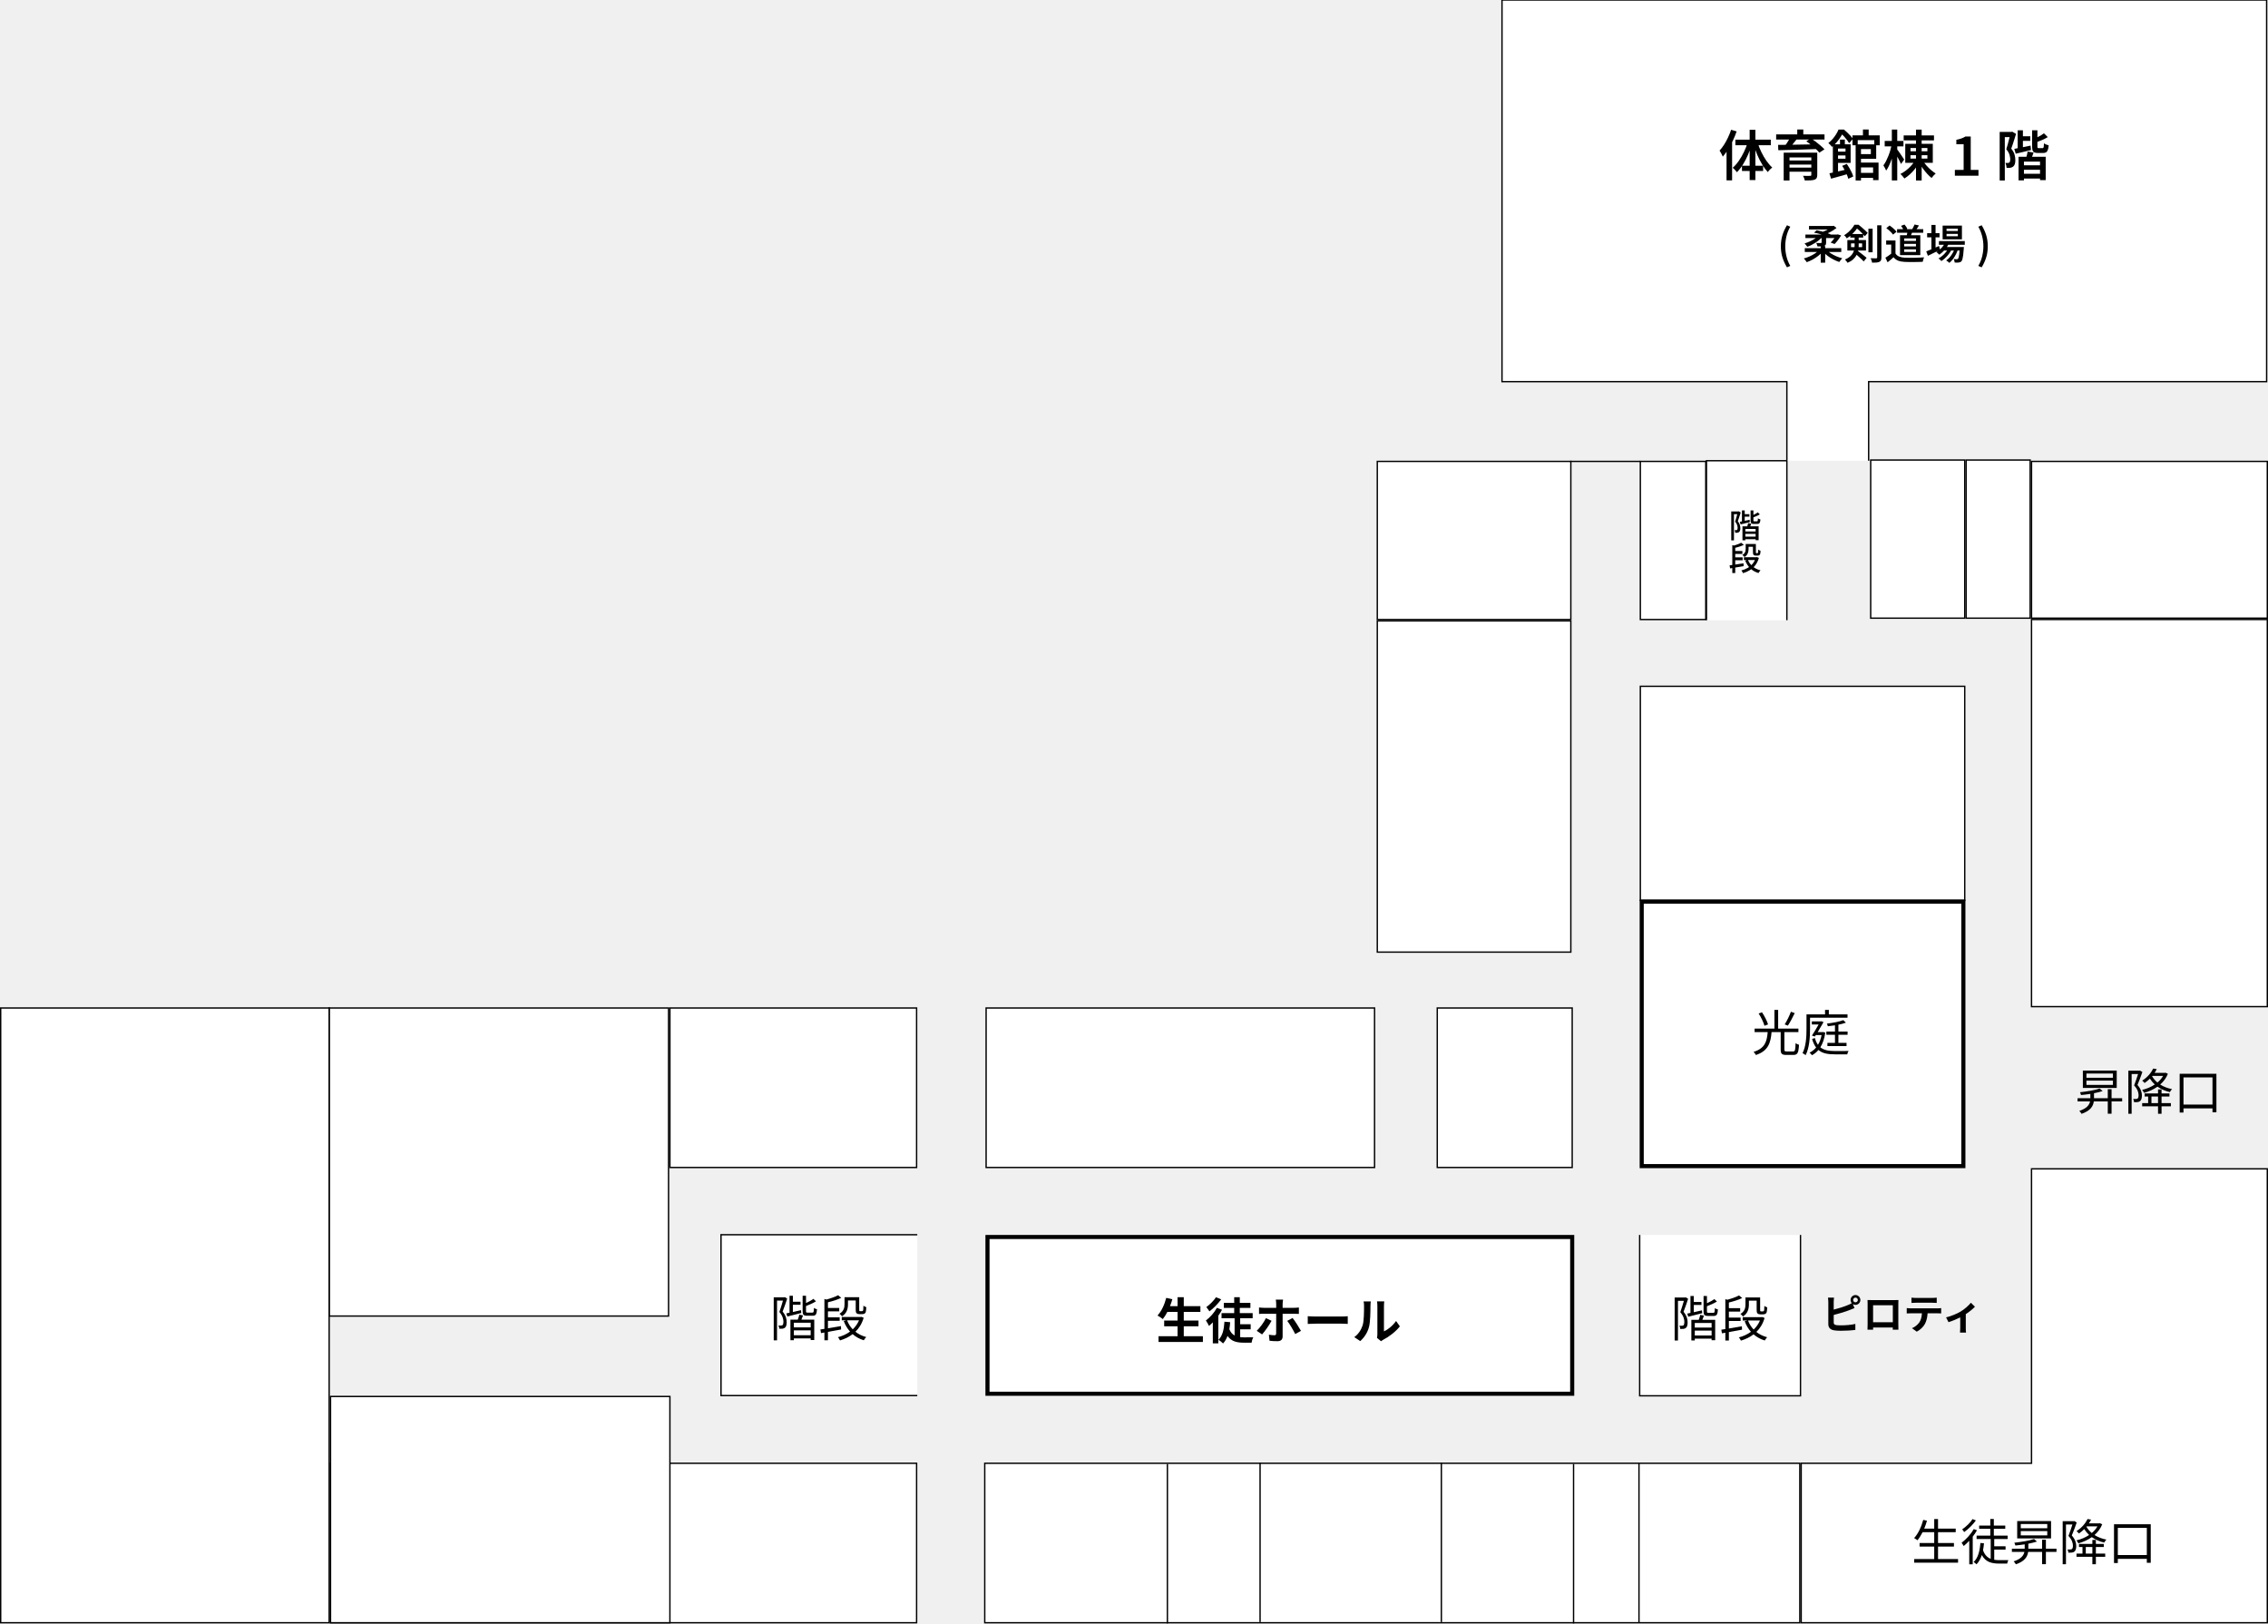
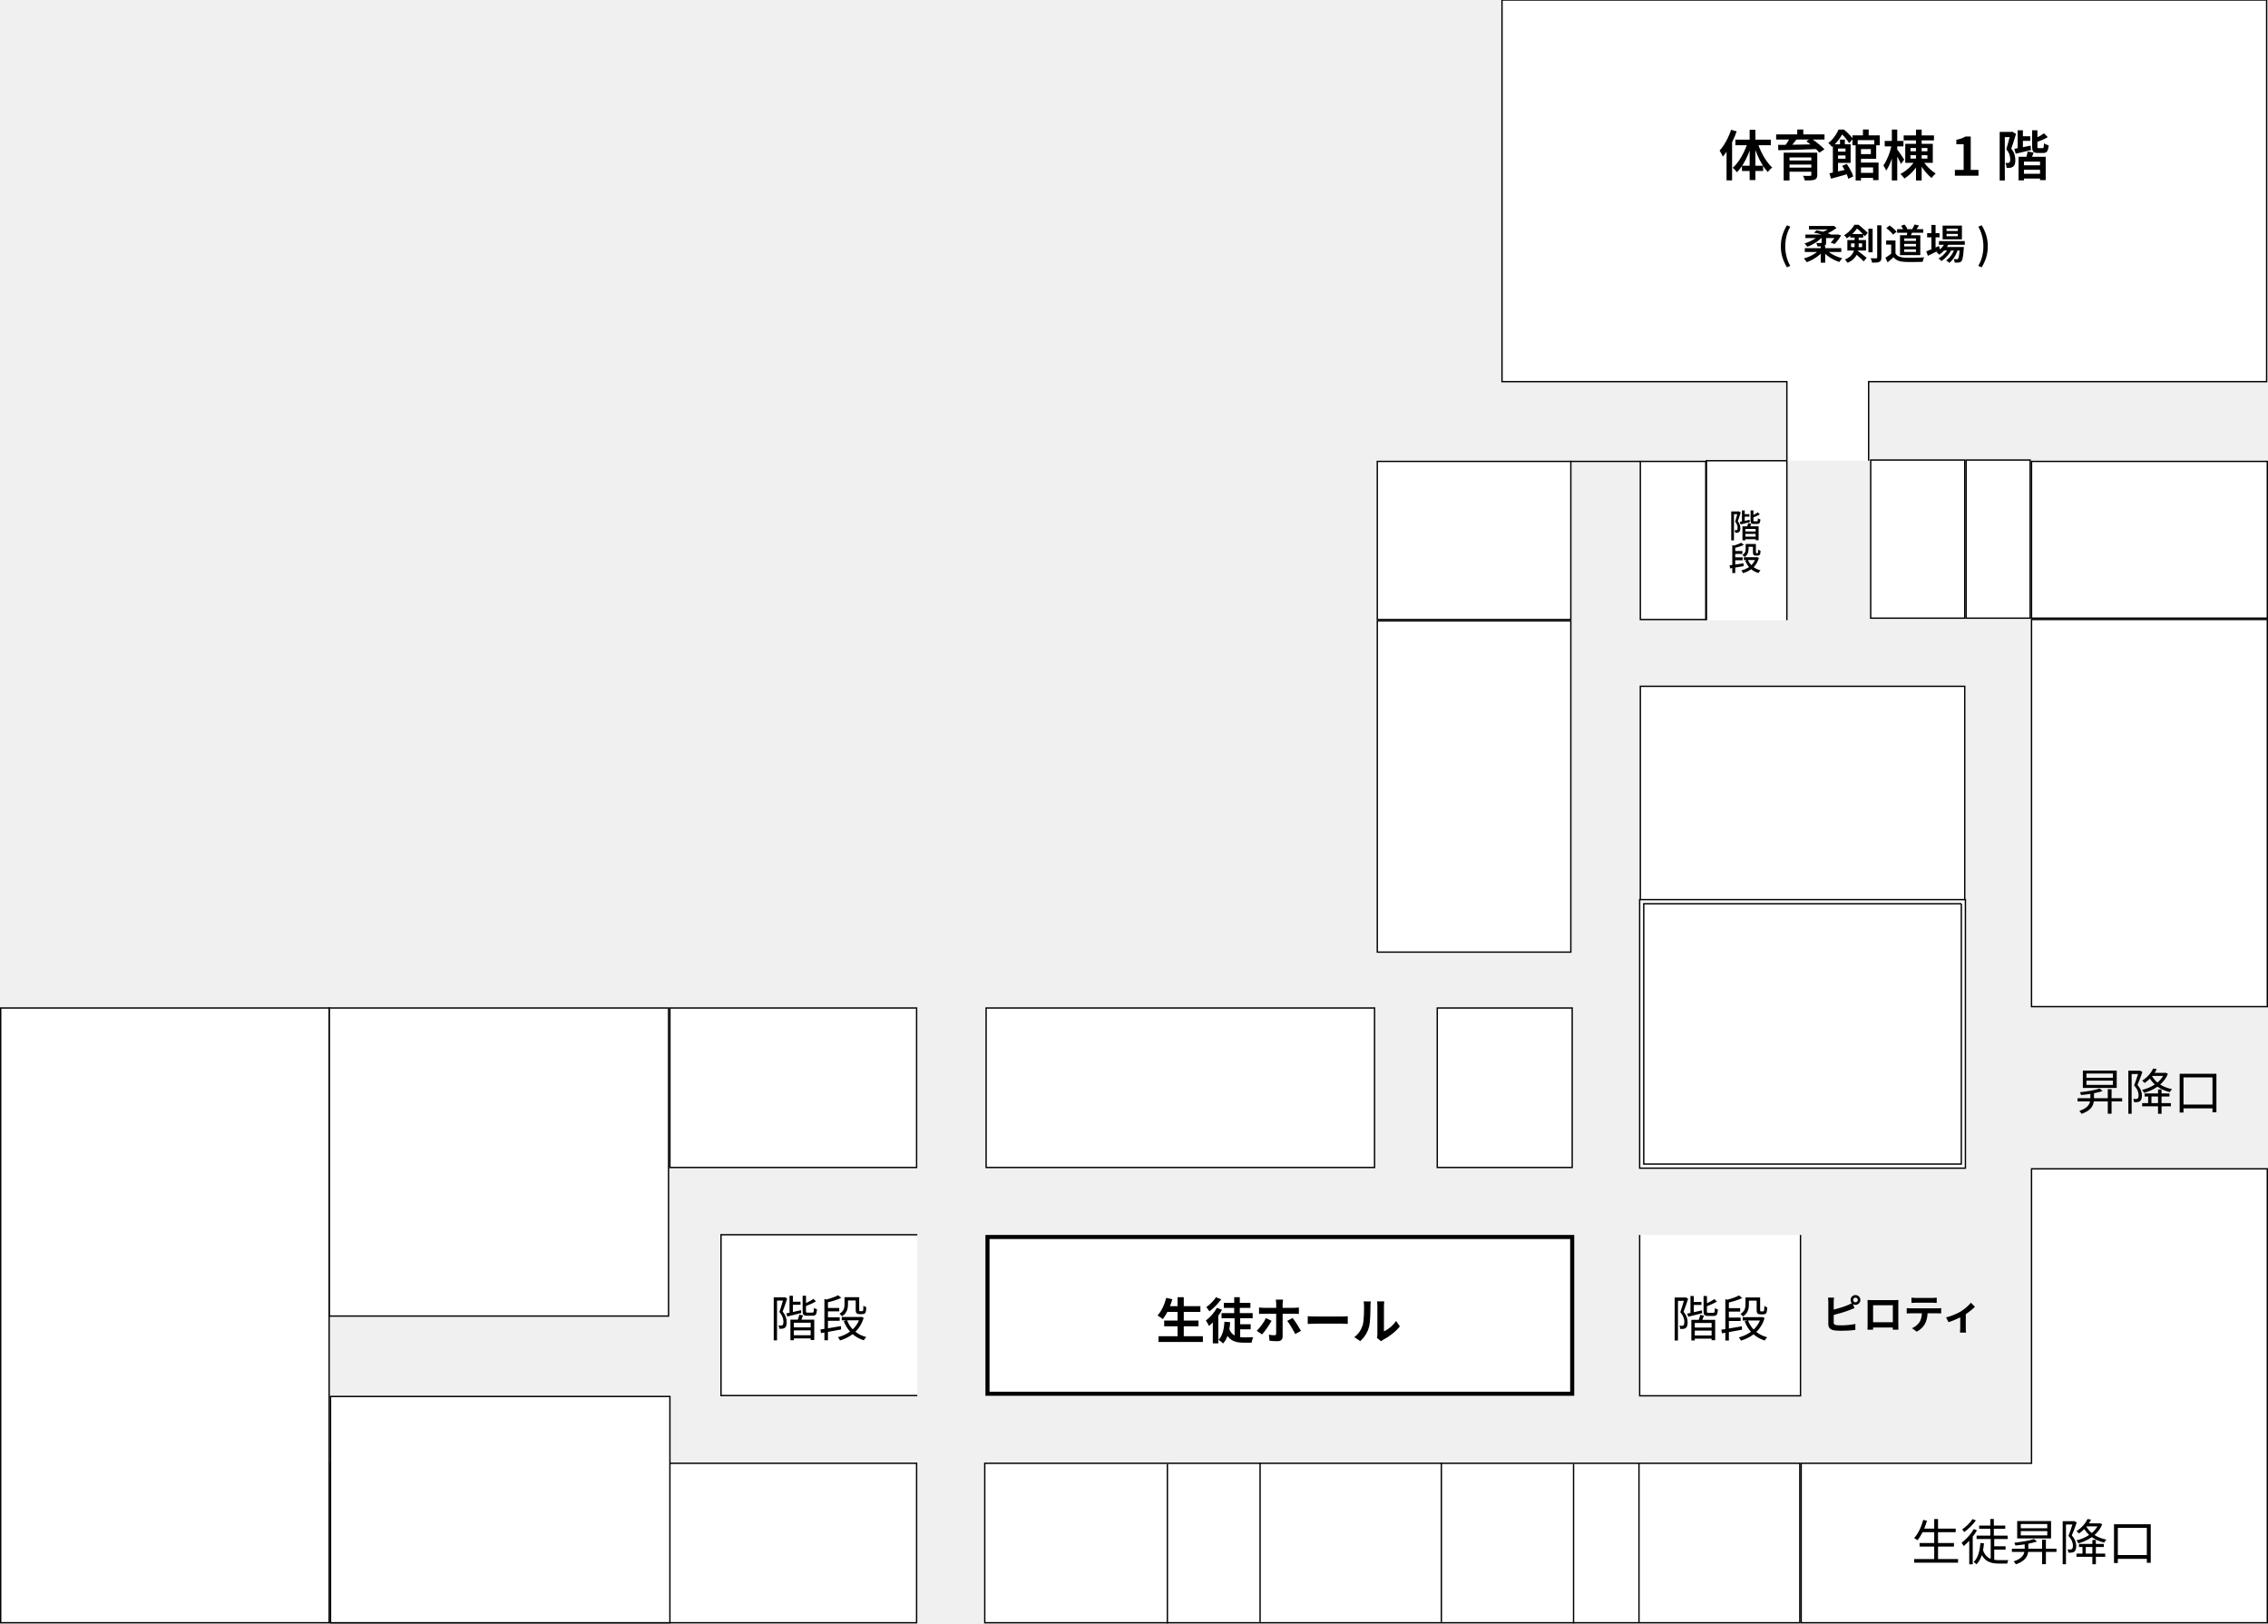
<svg xmlns="http://www.w3.org/2000/svg" viewBox="0 0 1664 1191">
  <defs>
    <style>
      .cls-1, .cls-2, .cls-3, .cls-4, .cls-5 {
        fill: #000;
      }

      .cls-1, .cls-6 {
        stroke-width: 0px;
      }

      .cls-7, .cls-8 {
        stroke: #000;
        stroke-miterlimit: 10;
      }

      .cls-7, .cls-6 {
        fill: #fff;
      }

      .cls-8 {
        fill: none;
      }

      .cls-2 {
        font-family: NotoSansJP-SemiBold, 'Noto Sans JP';
        font-weight: 600;
      }

      .cls-2, .cls-4 {
        font-size: 36px;
      }

      .cls-3 {
        font-size: 19px;
      }

      .cls-3, .cls-4, .cls-5 {
        font-family: NotoSansJP-Medium, 'Noto Sans JP';
        font-weight: 500;
      }

      .cls-5 {
        font-size: 24px;
      }
    </style>
  </defs>
  <g id="not_room">
    <polyline class="cls-7" points="673 1023.84 529 1023.84 529 905.84 673 905.84" />
    <text class="cls-4" transform="translate(564.69 980.43)">
      <tspan x="0" y="0">階段</tspan>
    </text>
    <g>
      <rect class="cls-6" x="241.5" y="739.5" width="249" height="226" />
      <path class="cls-1" d="M490,740v225h-248v-225h248M491,739h-250v227h250v-227h0Z" />
    </g>
    <g>
      <rect class="cls-6" x="1054.5" y="739.5" width="99" height="117" />
      <path class="cls-1" d="M1153,740v116h-98v-116h98M1154,739h-100v118h100v-118h0Z" />
    </g>
    <polyline class="cls-7" points="1321 906 1321 1024 1203 1024 1203 906" />
    <text class="cls-4" transform="translate(1225.69 980.58)">
      <tspan x="0" y="0">階段</tspan>
    </text>
    <g>
      <rect class="cls-6" x="491.5" y="739.5" width="181" height="117" />
      <path class="cls-1" d="M672,740v116h-180v-116h180M673,739h-182v118h182v-118h0Z" />
    </g>
    <g>
      <rect class="cls-6" x="1203.5" y="503.5" width="238" height="157" />
      <path class="cls-1" d="M1441,504v156h-237v-156h237M1442,503h-239v158h239v-158h0Z" />
    </g>
    <g>
      <rect class="cls-6" x="1010.5" y="455.5" width="142" height="243" />
      <path class="cls-1" d="M1152,456v242h-141v-242h141M1153,455h-143v244h143v-244h0Z" />
    </g>
    <g>
      <rect class="cls-6" x="1010.5" y="338.5" width="142" height="116" />
      <path class="cls-1" d="M1152,339v115h-141v-115h141M1153,338h-143v117h143v-117h0Z" />
    </g>
    <g>
      <rect class="cls-6" x="1490.5" y="454.5" width="173" height="284" />
      <path class="cls-1" d="M1663,455v283h-172v-283h172M1664,454h-174v285h174v-285h0Z" />
    </g>
    <g>
      <rect class="cls-6" x="1490.5" y="338.5" width="173" height="115" />
      <path class="cls-1" d="M1663,339v114h-172v-114h172M1664,338h-174v116h174v-116h0Z" />
    </g>
    <g>
      <rect class="cls-6" x="722.5" y="1073.5" width="598" height="117" />
      <path class="cls-1" d="M1320,1074v116h-597v-116h597M1321,1073h-599v118h599v-118h0Z" />
    </g>
    <line class="cls-8" x1="1202.5" y1="1190.5" x2="1202.5" y2="1073.5" />
    <line class="cls-8" x1="1154.5" y1="1191" x2="1154.5" y2="1074" />
    <line class="cls-8" x1="856.5" y1="1191" x2="856.5" y2="1074" />
    <line class="cls-8" x1="924.5" y1="1190" x2="924.5" y2="1073" />
    <line class="cls-8" x1="1057.5" y1="1190" x2="1057.5" y2="1073" />
    <g>
      <rect class="cls-6" x="723.5" y="739.5" width="285" height="117" />
      <path class="cls-1" d="M1008,740v116h-284v-116h284M1009,739h-286v118h286v-118h0Z" />
    </g>
    <g>
      <rect class="cls-6" x="242.5" y="1073.5" width="430" height="117" />
      <path class="cls-1" d="M672,1074v116H243v-116h429M673,1073H242v118h431v-118h0Z" />
    </g>
    <g>
      <rect class="cls-6" x="242.5" y="1024.5" width="249" height="166" />
      <path class="cls-1" d="M491,1025v165h-248v-165h248M492,1024h-250v167h250v-167h0Z" />
    </g>
    <g>
      <rect class="cls-6" x=".5" y="739.5" width="241" height="451" />
      <path class="cls-1" d="M241,740v450H1v-450h240M242,739H0v452h242v-452h0Z" />
    </g>
    <g>
      <rect class="cls-6" x="1372.5" y="337.5" width="69" height="116" />
      <path class="cls-1" d="M1441,338v115h-68v-115h68M1442,337h-70v117h70v-117h0Z" />
    </g>
    <g>
      <rect class="cls-6" x="1442.5" y="337.5" width="47" height="116" />
      <path class="cls-1" d="M1489,338v115h-46v-115h46M1490,337h-48v117h48v-117h0Z" />
    </g>
    <polyline class="cls-7" points="1252 455 1252 338 1311 338 1311 455" />
    <g>
      <path class="cls-1" d="M1270.19,375.2h5.45v2.04h-3.46v19.2h-1.99v-21.24ZM1274.96,375.2h.36l.34-.1,1.49.86c-.21.67-.44,1.38-.68,2.12l-.74,2.23c-.25.74-.49,1.44-.73,2.08.77.98,1.27,1.88,1.51,2.72s.36,1.62.36,2.34c.02.69-.06,1.28-.22,1.78s-.42.87-.77,1.13c-.16.13-.34.23-.55.3s-.44.12-.7.16c-.22.02-.47.03-.73.05-.26.02-.52.02-.78,0-.02-.29-.07-.62-.16-.98s-.2-.7-.35-.98c.22.02.43.03.62.04.19,0,.36,0,.5-.01.29,0,.52-.06.7-.19.16-.13.27-.33.34-.6.06-.27.1-.58.1-.94-.02-.61-.14-1.3-.37-2.06-.23-.77-.72-1.59-1.48-2.47.19-.54.38-1.13.56-1.76.18-.63.36-1.26.53-1.88s.32-1.21.47-1.76.27-1.03.38-1.43v-.62ZM1276.5,382.83c.93-.18,2.02-.4,3.29-.67,1.26-.27,2.55-.55,3.86-.84l.19,1.75c-1.17.29-2.34.58-3.53.86-1.18.29-2.26.55-3.24.79l-.58-1.9ZM1278.04,374.48h2.04v8.71h-2.04v-8.71ZM1278.42,386.14h11.86v10.15h-2.21v-8.26h-7.54v8.35h-2.11v-10.25ZM1279.04,377.22h4.46v1.82h-4.46v-1.82ZM1279.48,393.68h9.7v1.9h-9.7v-1.9ZM1279.55,389.91h9.19v1.78h-9.19v-1.78ZM1282.57,383.77l2.3.46c-.22.58-.44,1.14-.64,1.69s-.4,1.03-.59,1.43l-1.97-.43c.16-.43.33-.95.52-1.55.18-.6.31-1.13.37-1.6ZM1284.4,374.48h2.06v7.25c0,.32.04.52.12.61.08.09.27.13.58.13h1.9c.18,0,.31-.05.41-.16.1-.1.16-.31.2-.62.04-.31.07-.78.08-1.4.21.16.5.32.86.47.37.15.7.26.98.32-.06.86-.18,1.54-.35,2.02-.17.48-.41.81-.72,1-.31.18-.72.28-1.24.28h-2.45c-.66,0-1.16-.08-1.51-.23-.35-.15-.6-.42-.73-.8-.14-.38-.21-.91-.21-1.58v-7.27ZM1289.63,375.87l1.54,1.49c-.77.48-1.63.92-2.58,1.32-.95.4-1.86.76-2.72,1.08-.05-.21-.14-.45-.26-.73-.13-.28-.26-.52-.38-.73.54-.22,1.09-.47,1.63-.74.54-.27,1.06-.55,1.55-.84s.9-.57,1.24-.84Z" />
      <path class="cls-1" d="M1268.99,414.77c.87-.11,1.85-.25,2.95-.42,1.1-.17,2.28-.34,3.52-.53s2.48-.37,3.71-.56l.1,2.09c-1.17.19-2.34.39-3.52.59-1.18.2-2.31.39-3.4.56-1.09.18-2.09.34-3,.5l-.36-2.23ZM1270.96,399.9l2.16.67v19.82h-2.16v-20.5ZM1277.51,398.19l1.92,1.58c-.69.34-1.44.65-2.26.94s-1.66.55-2.52.78c-.86.23-1.7.44-2.52.64-.05-.24-.14-.53-.29-.88s-.29-.62-.43-.83c.74-.19,1.48-.41,2.24-.66s1.48-.5,2.15-.77c.67-.26,1.24-.53,1.7-.8ZM1272.06,404.26h6.29v2.11h-6.29v-2.11ZM1272.06,408.9h6.5v2.11h-6.5v-2.11ZM1288.17,408.8h.43l.41-.1,1.46.58c-.59,2.08-1.45,3.86-2.57,5.33-1.12,1.47-2.45,2.68-4,3.64-1.54.95-3.24,1.7-5.08,2.24-.08-.19-.19-.41-.32-.66-.14-.25-.28-.49-.43-.73-.15-.24-.31-.44-.47-.6,1.68-.42,3.23-1.04,4.66-1.86,1.42-.82,2.65-1.86,3.67-3.11,1.02-1.25,1.77-2.7,2.23-4.37v-.36ZM1280.8,399.1h2.11v3.5c0,.67-.08,1.38-.23,2.14-.15.75-.44,1.47-.87,2.15-.42.68-1.07,1.28-1.93,1.79-.08-.14-.22-.32-.41-.52-.19-.2-.39-.39-.6-.58s-.39-.32-.55-.42c.74-.45,1.28-.92,1.63-1.43.35-.5.58-1.03.68-1.58.1-.55.16-1.09.16-1.62v-3.43ZM1279.48,408.8h9.07v2.06h-9.07v-2.06ZM1282.4,410.7c.77,1.9,1.94,3.52,3.52,4.86,1.58,1.34,3.49,2.28,5.75,2.84-.16.16-.34.36-.53.6-.19.24-.37.48-.54.73s-.31.48-.42.68c-2.4-.72-4.4-1.86-6.01-3.42-1.61-1.56-2.86-3.48-3.76-5.77l1.99-.53ZM1281.83,399.1h5.52v2.02h-5.52v-2.02ZM1286.12,399.1h2.14v5.83c0,.22,0,.4.01.53,0,.13.04.22.08.26.06.06.18.1.34.1h.55c.08,0,.16,0,.24-.02.08-.02.14-.04.19-.07.08-.05.15-.22.22-.53.03-.18.06-.44.07-.78s.02-.76.02-1.24c.19.16.46.33.79.5.34.18.64.31.91.41-.02.46-.05.93-.1,1.4-.05.47-.11.81-.19,1.02-.14.42-.4.7-.77.86-.16.1-.35.16-.58.2-.22.04-.44.06-.65.06h-1.25c-.26,0-.52-.04-.8-.12-.28-.08-.51-.21-.68-.38-.19-.18-.33-.41-.42-.71-.09-.3-.13-.8-.13-1.52v-5.81Z" />
    </g>
    <g>
      <rect class="cls-6" x="1203.5" y="338.5" width="48" height="116" />
      <path class="cls-1" d="M1251,339v115h-47v-115h47M1252,338h-49v117h49v-117h0Z" />
    </g>
    <line class="cls-8" x1="1203.5" y1="338.5" x2="1152" y2="338.5" />
    <g>
      <polygon class="cls-6" points="1321.5 1190.5 1321.5 1073.5 1490.5 1073.5 1490.5 857.5 1663.5 857.5 1663.5 1190.5 1321.5 1190.5" />
      <path class="cls-1" d="M1663,858v332h-341v-116h169v-216h172M1664,857h-174v216h-169v118h343v-334h0Z" />
    </g>
    <text class="cls-4" transform="translate(1402.44 1144.69)">
      <tspan x="0" y="0">生徒昇降口</tspan>
    </text>
    <text class="cls-4" transform="translate(1522.62 814.2)">
      <tspan x="0" y="0">昇降口</tspan>
    </text>
  </g>
  <g id="room_hikariniwa">
    <g>
      <rect class="cls-6" x="1204.5" y="661.5" width="236" height="194" />
-       <path class="cls-1" d="M1439,663v191h-233v-191h233M1442,660h-239v197h239v-197h0Z" />
+       <path class="cls-7" d="M1439,663v191h-233v-191h233M1442,660h-239v197h239v-197h0Z" />
    </g>
-     <text class="cls-4" transform="translate(1285.34 771.12)">
-       <tspan x="0" y="0">光庭</tspan>
-     </text>
  </g>
  <g id="room_hall">
    <g>
      <rect class="cls-6" x="724.5" y="907.5" width="429" height="115" />
      <path class="cls-1" d="M1152,909v112h-426v-112h426M1155,906h-432v118h432v-118h0Z" />
    </g>
    <text class="cls-2" transform="translate(848.17 982.29)">
      <tspan x="0" y="0">生徒ホール</tspan>
    </text>
  </g>
  <g id="room_gym">
    <polyline class="cls-7" points="1371 338 1371 280 1663 280 1663 0 1102 0 1102 280 1311 280 1311 338" />
    <g>
      <path class="cls-1" d="M1270.1,95.2l4.04,1.2c-.77,2.27-1.69,4.53-2.76,6.78-1.07,2.25-2.23,4.39-3.48,6.4-1.25,2.01-2.56,3.79-3.92,5.34-.11-.35-.31-.8-.6-1.36-.29-.56-.59-1.13-.9-1.7-.31-.57-.59-1.03-.86-1.38,1.15-1.23,2.25-2.67,3.3-4.32s2.02-3.41,2.9-5.28c.88-1.87,1.64-3.76,2.28-5.68ZM1266.74,106.04l4.04-4.08.04.04v30.32h-4.08v-26.28ZM1282.3,104.4l3.12.84c-.77,2.75-1.72,5.44-2.84,8.08-1.12,2.64-2.37,5.07-3.76,7.3-1.39,2.23-2.88,4.14-4.48,5.74-.24-.35-.54-.73-.9-1.14-.36-.41-.73-.81-1.12-1.2-.39-.39-.74-.7-1.06-.94,1.55-1.33,3.02-3,4.42-5,1.4-2,2.67-4.19,3.82-6.56,1.15-2.37,2.08-4.75,2.8-7.12ZM1273.22,102.44h26v4.08h-26v-4.08ZM1278.06,121.6h15.52v3.84h-15.52v-3.84ZM1283.7,95.24h4.2v36.88h-4.2v-36.88ZM1289.54,104.68c.72,2.29,1.63,4.59,2.74,6.88,1.11,2.29,2.34,4.42,3.7,6.38,1.36,1.96,2.79,3.61,4.28,4.94-.51.37-1.07.88-1.7,1.52-.63.64-1.14,1.25-1.54,1.84-1.47-1.57-2.87-3.47-4.2-5.68-1.33-2.21-2.54-4.6-3.62-7.16-1.08-2.56-2.01-5.16-2.78-7.8l3.12-.92Z" />
      <path class="cls-1" d="M1303.14,98.6h35.48v3.76h-35.48v-3.76ZM1304.58,106.28c1.84,0,3.91-.01,6.2-.04,2.29-.03,4.74-.07,7.34-.12s5.26-.1,7.98-.14c2.72-.04,5.41-.09,8.08-.14l-.24,3.48c-3.49.13-7.01.25-10.56.36-3.55.11-6.93.21-10.14.3-3.21.09-6.06.17-8.54.22l-.12-3.92ZM1308.66,112h21.64v3.52h-17.36v16.88h-4.28v-20.4ZM1313.42,100.88l4.8,1.24c-.91,1.23-1.88,2.45-2.92,3.68s-1.97,2.27-2.8,3.12l-3.44-1.24c.51-.64,1.03-1.35,1.58-2.14.55-.79,1.06-1.59,1.54-2.42.48-.83.89-1.57,1.24-2.24ZM1311.26,117.72h19.32v3h-19.32v-3ZM1311.26,122.96h19.24v3h-19.24v-3ZM1318.62,95h4.44v5.48h-4.44v-5.48ZM1328.94,112h4.36v16.28c0,1.04-.15,1.83-.46,2.36s-.83.93-1.58,1.2c-.77.27-1.74.43-2.9.48-1.16.05-2.55.08-4.18.08-.11-.51-.29-1.09-.54-1.74-.25-.65-.51-1.22-.78-1.7.69.03,1.4.05,2.12.06.72.01,1.36.01,1.92,0,.56-.01.95-.02,1.16-.02.35,0,.58-.06.7-.18s.18-.31.18-.58v-16.24ZM1325.26,103.6l3.48-2.12c1.12.75,2.3,1.59,3.54,2.54,1.24.95,2.42,1.91,3.54,2.88s2.04,1.86,2.76,2.66l-3.76,2.44c-.64-.8-1.49-1.69-2.56-2.68s-2.21-1.98-3.42-2.98-2.41-1.91-3.58-2.74Z" />
      <path class="cls-1" d="M1348.9,95.04h2.32v.84h1.24v1.16c-.53,1.01-1.19,2.13-1.96,3.34-.77,1.21-1.69,2.45-2.74,3.72-1.05,1.27-2.29,2.49-3.7,3.66-.19-.29-.43-.62-.74-.98-.31-.36-.63-.71-.98-1.04s-.65-.59-.92-.78c1.23-.96,2.32-2.01,3.28-3.14s1.79-2.28,2.5-3.44c.71-1.16,1.27-2.27,1.7-3.34ZM1342.22,127.12c1.15-.21,2.45-.48,3.92-.8,1.47-.32,3.02-.67,4.66-1.06,1.64-.39,3.29-.77,4.94-1.14l.4,3.4c-2.19.64-4.4,1.27-6.64,1.88-2.24.61-4.27,1.17-6.08,1.68l-1.2-3.96ZM1344.74,105.88h3.8v22.24h-3.8v-22.24ZM1346.86,105.88h10.92v13.64h-10.92v-3.08h7.16v-7.48h-7.16v-3.08ZM1347.18,111.24h8.88v2.8h-8.88v-2.8ZM1349.94,95.04h2.92c.8.67,1.62,1.39,2.46,2.18.84.79,1.63,1.59,2.36,2.4s1.31,1.57,1.74,2.26l-2.72,3.16c-.37-.67-.89-1.44-1.56-2.32-.67-.88-1.39-1.75-2.16-2.6-.77-.85-1.55-1.56-2.32-2.12h-.72v-2.96ZM1349.98,102.4h3.56v5h-3.56v-5ZM1351.58,121.68l3.4-1.44c.67.96,1.31,1.99,1.94,3.1.63,1.11,1.19,2.19,1.7,3.26.51,1.07.87,2.03,1.08,2.88l-3.64,1.68c-.21-.85-.55-1.83-1-2.92-.45-1.09-.98-2.21-1.58-3.36-.6-1.15-1.23-2.21-1.9-3.2ZM1359.14,99.32h20v7.28h-4v-3.8h-12.16v3.8h-3.84v-7.28ZM1361.46,105.92h3.92v26.48h-3.92v-26.48ZM1363.18,105.92h13.36v10.6h-13.36v-3.44h9.44v-3.72h-9.44v-3.44ZM1363.18,119.28h15.08v12.88h-4v-9.32h-11.08v-3.56ZM1363.18,126.84h13.44v3.64h-13.44v-3.64ZM1366.82,95h4.2v6.08h-4.2v-6.08Z" />
      <path class="cls-1" d="M1387.94,106.08l2.52.88c-.29,1.6-.67,3.25-1.12,4.96-.45,1.71-.97,3.38-1.54,5.02-.57,1.64-1.19,3.17-1.86,4.6-.67,1.43-1.37,2.65-2.12,3.66-.19-.59-.49-1.25-.9-1.98-.41-.73-.78-1.37-1.1-1.9.67-.88,1.31-1.91,1.92-3.1.61-1.19,1.19-2.47,1.74-3.84.55-1.37,1.03-2.77,1.44-4.18s.75-2.79,1.02-4.12ZM1382.78,103.4h13.76v4h-13.76v-4ZM1388.02,95.04h3.96v37.32h-3.96v-37.32ZM1391.82,109.48c.24.27.61.75,1.1,1.46.49.71,1.03,1.47,1.6,2.3.57.83,1.09,1.6,1.56,2.32.47.72.79,1.23.98,1.52l-2.32,3.24c-.24-.59-.57-1.29-1-2.12-.43-.83-.88-1.68-1.36-2.56-.48-.88-.94-1.7-1.38-2.46-.44-.76-.79-1.39-1.06-1.9l1.88-1.8ZM1404.62,118.28l3.24,1.2c-.77,1.52-1.73,3-2.88,4.44-1.15,1.44-2.39,2.77-3.72,3.98-1.33,1.21-2.68,2.23-4.04,3.06-.24-.35-.53-.73-.86-1.14-.33-.41-.68-.81-1.04-1.2-.36-.39-.7-.71-1.02-.98,1.33-.67,2.65-1.49,3.96-2.48s2.52-2.08,3.64-3.28,2.03-2.4,2.72-3.6ZM1396.7,99.36h22.24v3.64h-22.24v-3.64ZM1397.86,105.52h20.2v13.92h-20.2v-13.92ZM1401.7,108.56v2.44h12.4v-2.44h-12.4ZM1401.7,113.88v2.48h12.4v-2.48h-12.4ZM1405.74,95.08h4.16v37.32h-4.16v-37.32ZM1410.98,118.2c.69,1.09,1.55,2.22,2.58,3.38,1.03,1.16,2.12,2.23,3.28,3.22,1.16.99,2.27,1.81,3.34,2.48-.48.4-1.01.92-1.6,1.56-.59.64-1.05,1.21-1.4,1.72-1.07-.83-2.16-1.86-3.28-3.1s-2.19-2.57-3.2-3.98c-1.01-1.41-1.88-2.8-2.6-4.16l2.88-1.12Z" />
      <path class="cls-1" d="M1434.26,128.92v-4.28h6.44v-18.8h-5.36v-3.28c1.44-.29,2.69-.63,3.74-1,1.05-.37,2.02-.84,2.9-1.4h3.92v24.48h5.68v4.28h-17.32Z" />
      <path class="cls-1" d="M1467.14,96.76h9.2v3.84h-5.44v31.8h-3.76v-35.64ZM1475.02,96.76h.72l.6-.16,2.8,1.6c-.35,1.12-.71,2.31-1.1,3.58s-.79,2.53-1.2,3.78c-.41,1.25-.82,2.41-1.22,3.48,1.25,1.57,2.07,3.05,2.44,4.44.37,1.39.56,2.67.56,3.84.03,1.2-.1,2.22-.38,3.06s-.73,1.49-1.34,1.94c-.29.21-.62.38-.98.5-.36.12-.75.22-1.18.3-.35.03-.74.05-1.18.06-.44.01-.89,0-1.34-.02-.03-.51-.12-1.11-.28-1.8s-.37-1.31-.64-1.84c.35.03.67.04.96.04h.8c.48,0,.85-.11,1.12-.32.27-.19.45-.5.56-.94.11-.44.16-.94.16-1.5-.03-.99-.23-2.1-.6-3.34-.37-1.24-1.15-2.57-2.32-3.98.29-.88.59-1.85.88-2.92.29-1.07.58-2.13.86-3.2.28-1.07.53-2.07.76-3s.41-1.73.54-2.4v-1.2ZM1477.86,109.2c1.55-.27,3.37-.61,5.48-1.04,2.11-.43,4.25-.87,6.44-1.32l.32,3.24c-1.92.48-3.86.95-5.82,1.42s-3.75.89-5.38,1.26l-1.04-3.56ZM1480.34,95.56h3.84v14.36h-3.84v-14.36ZM1480.98,115h19.92v17.16h-4.16v-13.6h-11.8v13.76h-3.96v-17.32ZM1482.26,99.96h7.32v3.4h-7.32v-3.4ZM1482.94,127.48h15.88v3.52h-15.88v-3.52ZM1483.1,121.28h14.88v3.28h-14.88v-3.28ZM1487.66,111.16l4.36.8c-.37.99-.73,1.94-1.06,2.86-.33.92-.65,1.73-.94,2.42l-3.72-.8c.27-.72.53-1.58.8-2.58.27-1,.45-1.9.56-2.7ZM1490.94,95.56h3.88v11.84c0,.56.06.91.18,1.06s.41.22.86.22h2.68c.29,0,.51-.09.64-.26.13-.17.23-.51.3-1.02.07-.51.11-1.27.14-2.28.4.32.94.62,1.62.9.68.28,1.3.49,1.86.62-.13,1.44-.35,2.57-.66,3.4-.31.83-.73,1.4-1.28,1.72s-1.27.48-2.18.48h-3.76c-1.15,0-2.03-.15-2.66-.44-.63-.29-1.05-.79-1.28-1.48s-.34-1.65-.34-2.88v-11.88ZM1499.62,97.8l2.8,2.8c-1.28.77-2.7,1.49-4.26,2.16-1.56.67-3.06,1.25-4.5,1.76-.08-.4-.24-.86-.48-1.38-.24-.52-.48-.98-.72-1.38.88-.37,1.76-.78,2.64-1.22.88-.44,1.71-.89,2.5-1.36.79-.47,1.46-.93,2.02-1.38Z" />
      <path class="cls-1" d="M1311.07,196.12c-1.4-2.3-2.5-4.7-3.29-7.2s-1.19-5.24-1.19-8.22.4-5.72,1.19-8.24c.79-2.51,1.88-4.92,3.29-7.21l2.43,1.08c-1.26,2.16-2.19,4.48-2.79,6.95s-.9,4.95-.9,7.42.3,4.98.9,7.44c.6,2.46,1.53,4.77,2.79,6.93l-2.43,1.05Z" />
      <path class="cls-1" d="M1334.77,183.25l2.61,1.2c-.9,1.12-2,2.19-3.29,3.2s-2.66,1.92-4.11,2.73c-1.45.81-2.92,1.46-4.42,1.96-.14-.28-.34-.58-.6-.92-.26-.33-.52-.66-.78-.97-.26-.32-.51-.59-.75-.81,1.44-.4,2.88-.92,4.32-1.56,1.44-.64,2.77-1.38,4-2.21,1.23-.83,2.24-1.71,3.01-2.62ZM1334.53,172.6l2.52,1.11c-.64.78-1.38,1.53-2.24,2.25-.85.72-1.76,1.4-2.75,2.04-.98.64-1.98,1.22-3.01,1.74-1.03.52-2.05.95-3.08,1.29-.22-.36-.52-.78-.92-1.26-.39-.48-.75-.87-1.06-1.17,1.3-.4,2.62-.91,3.96-1.52,1.34-.61,2.58-1.3,3.73-2.07,1.15-.77,2.1-1.57,2.83-2.41ZM1324.15,182.08h26.76v2.79h-26.76v-2.79ZM1324.6,172.06h23.79v2.58h-23.79v-2.58ZM1327.24,165.79h18.03v2.55h-18.03v-2.55ZM1330.96,170.71l1.83-1.8c1.14.2,2.34.46,3.6.79s2.48.69,3.65,1.07,2.17.75,3.01,1.11l-1.83,1.95c-.78-.38-1.75-.77-2.91-1.18s-2.38-.79-3.66-1.14c-1.28-.35-2.51-.62-3.69-.79ZM1336.51,173.5h3.27v4.44c0,.74-.1,1.29-.3,1.67s-.59.64-1.17.82c-.56.18-1.24.29-2.04.32s-1.73.04-2.79.04c-.06-.4-.18-.83-.38-1.29s-.38-.88-.55-1.26c.46.02.92.04,1.39.06.47.02.89.03,1.26.02.37,0,.61-.02.73-.02.22-.02.37-.06.45-.12.08-.06.12-.17.12-.33v-4.35ZM1335.85,180.49h3.27v12.21h-3.27v-12.21ZM1343.95,165.79h.81l.66-.15,2.01,1.62c-.8.62-1.69,1.24-2.67,1.85-.98.61-2,1.17-3.08,1.68s-2.16.96-3.25,1.33c-.2-.28-.46-.6-.79-.97s-.61-.67-.83-.89c.9-.3,1.81-.67,2.73-1.11.92-.44,1.76-.91,2.54-1.4.77-.49,1.39-.94,1.88-1.37v-.6ZM1340.2,183.34c.8.9,1.81,1.75,3.04,2.54,1.23.79,2.57,1.5,4.03,2.12s2.92,1.12,4.38,1.5c-.24.22-.5.49-.77.81-.27.32-.53.65-.78.99-.25.34-.46.64-.62.9-1.48-.48-2.96-1.11-4.44-1.88s-2.87-1.65-4.17-2.62c-1.3-.98-2.41-2.02-3.33-3.12l2.64-1.23ZM1347.19,172.06h.57l.6-.12,2.46.78c-.7,1.16-1.47,2.3-2.32,3.42-.85,1.12-1.68,2.08-2.48,2.88l-2.88-1.05c.46-.44.94-.96,1.44-1.57.5-.61.98-1.25,1.44-1.91s.85-1.31,1.17-1.95v-.48Z" />
      <path class="cls-1" d="M1360.57,164.89h1.77v.63h1.02v.93c-.58.84-1.26,1.74-2.05,2.7s-1.71,1.93-2.76,2.92-2.25,1.93-3.58,2.83c-.12-.24-.3-.51-.53-.81-.23-.3-.47-.59-.72-.86s-.49-.48-.71-.64c1.2-.74,2.28-1.55,3.24-2.42.96-.87,1.8-1.76,2.54-2.67.73-.91,1.32-1.78,1.78-2.62ZM1360.69,173.38h3v6.66c0,1.1-.1,2.24-.31,3.42-.21,1.18-.6,2.34-1.17,3.48-.57,1.14-1.39,2.21-2.46,3.22-1.07,1.01-2.48,1.89-4.22,2.66-.1-.22-.27-.49-.51-.79-.24-.31-.49-.61-.75-.9s-.48-.52-.66-.71c1.58-.68,2.84-1.43,3.78-2.26s1.64-1.71,2.12-2.62c.47-.92.78-1.85.95-2.79.16-.94.24-1.87.24-2.79v-6.57ZM1355.38,176.11h13.68v7.68h-13.68v-7.68ZM1357.51,171.67h9.51v2.61h-9.51v-2.61ZM1358.08,178.57v2.73h8.13v-2.73h-8.13ZM1362.61,183.82c.28.18.66.45,1.14.79.48.35,1,.75,1.58,1.18.57.44,1.13.88,1.68,1.32.55.44,1.05.84,1.5,1.21s.78.65,1,.83l-2.13,2.64c-.4-.42-.9-.92-1.49-1.48-.59-.57-1.21-1.15-1.86-1.74-.65-.59-1.28-1.15-1.89-1.68-.61-.53-1.13-.96-1.58-1.31l2.04-1.77ZM1361.29,164.89h2.31c.76.58,1.55,1.23,2.38,1.95.83.72,1.63,1.43,2.4,2.13.77.7,1.42,1.33,1.93,1.89l-2.13,2.49c-.46-.58-1.04-1.25-1.75-2s-1.46-1.5-2.26-2.24c-.8-.74-1.56-1.38-2.28-1.92h-.6v-2.31ZM1370.83,167.77h3.09v17.31h-3.09v-17.31ZM1377.25,165.31h3.12v23.49c0,.94-.11,1.66-.33,2.16-.22.5-.6.87-1.14,1.11-.56.28-1.27.46-2.14.54-.87.08-1.96.11-3.25.09-.02-.3-.09-.65-.21-1.04s-.25-.79-.39-1.18c-.14-.4-.29-.75-.45-1.05.88.04,1.71.07,2.49.08.78.01,1.31,0,1.59-.01.26,0,.45-.05.56-.15.11-.1.17-.28.17-.54v-23.49Z" />
      <path class="cls-1" d="M1390.69,185.98c.64,1.02,1.54,1.77,2.71,2.25,1.17.48,2.55.76,4.16.84.86.02,1.89.04,3.09.04,1.2,0,2.46,0,3.79-.01,1.33-.02,2.62-.06,3.89-.11,1.26-.05,2.38-.12,3.36-.2-.12.24-.25.56-.39.96-.14.4-.27.81-.38,1.22-.11.41-.2.77-.25,1.09-.9.06-1.92.1-3.06.12-1.14.02-2.31.03-3.52.04-1.21,0-2.38,0-3.53,0-1.14-.01-2.15-.04-3.03-.08-1.88-.08-3.48-.38-4.81-.88-1.33-.51-2.49-1.35-3.46-2.54-.66.6-1.35,1.21-2.06,1.81-.71.61-1.47,1.25-2.29,1.91l-1.62-3.36c.7-.42,1.44-.91,2.22-1.46.78-.55,1.53-1.11,2.25-1.67h2.94ZM1390.69,176.44v10.95h-3.15v-7.95h-3.69v-3h6.84ZM1383.97,167.35l2.4-1.92c.62.4,1.25.87,1.9,1.41.65.54,1.26,1.08,1.83,1.64.57.55,1.03,1.06,1.37,1.54l-2.55,2.1c-.3-.46-.73-.97-1.28-1.54s-1.14-1.14-1.79-1.71c-.64-.57-1.27-1.08-1.89-1.51ZM1391.86,168.13h19.2v2.64h-19.2v-2.64ZM1394.02,172.57h14.88v14.61h-14.88v-14.61ZM1394.77,165.7l2.52-.96c.44.48.85,1.02,1.25,1.6.39.59.65,1.12.79,1.58l-2.67,1.08c-.14-.46-.39-1-.75-1.62-.36-.62-.74-1.18-1.14-1.68ZM1397.05,174.94v1.8h8.67v-1.8h-8.67ZM1397.05,178.93v1.83h8.67v-1.83h-8.67ZM1397.05,182.95v1.86h8.67v-1.86h-8.67ZM1399.54,169.39l3.69.24c-.26.8-.56,1.58-.9,2.34-.34.76-.65,1.41-.93,1.95l-2.61-.45c.16-.62.31-1.31.46-2.07.15-.76.24-1.43.29-2.01ZM1404.67,164.71l3.24.69c-.4.68-.81,1.33-1.22,1.95s-.79,1.16-1.12,1.62l-2.7-.69c.2-.34.41-.72.64-1.14.23-.42.45-.84.65-1.27.2-.43.37-.81.51-1.16Z" />
      <path class="cls-1" d="M1413.28,184.42c.76-.3,1.65-.66,2.67-1.08,1.02-.42,2.1-.88,3.25-1.38,1.15-.5,2.3-1,3.46-1.5l.69,2.79c-1.52.76-3.05,1.53-4.6,2.31-1.55.78-2.98,1.48-4.28,2.1l-1.2-3.24ZM1413.91,171.07h9.09v3.06h-9.09v-3.06ZM1417.06,165.04h3.03v18.6h-3.03v-18.6ZM1427.11,177.88l2.76.69c-.76,1.72-1.78,3.29-3.04,4.72-1.27,1.43-2.61,2.62-4.01,3.56-.16-.18-.38-.4-.64-.65-.27-.25-.54-.5-.81-.74-.27-.24-.52-.43-.74-.57,1.4-.78,2.67-1.78,3.83-3,1.15-1.22,2.03-2.56,2.65-4.02ZM1429.75,181.78l2.13,1.26c-.5,1.04-1.16,2.1-1.96,3.18-.81,1.08-1.7,2.08-2.67,3-.97.92-1.94,1.69-2.9,2.31-.26-.34-.58-.69-.96-1.04-.38-.35-.77-.64-1.17-.88,1-.52,1.98-1.2,2.96-2.04.97-.84,1.85-1.76,2.66-2.78.8-1.01,1.44-2.01,1.92-3.01ZM1422.55,176.89h18.99v2.7h-18.99v-2.7ZM1425.28,165.52h14.16v10.05h-14.16v-10.05ZM1425.88,181.21h12.51v2.58h-12.51v-2.58ZM1434.34,181.75l2.19,1.17c-.38,1.22-.89,2.47-1.54,3.74-.65,1.27-1.38,2.45-2.21,3.52-.82,1.08-1.68,1.97-2.58,2.67-.28-.3-.64-.62-1.07-.96-.43-.34-.84-.62-1.25-.84.96-.62,1.86-1.43,2.7-2.43s1.58-2.1,2.24-3.3c.65-1.2,1.15-2.39,1.51-3.57ZM1428.16,167.77v1.71h8.28v-1.71h-8.28ZM1428.16,171.61v1.71h8.28v-1.71h-8.28ZM1437.88,181.21h3c-.02.58-.05.97-.09,1.17-.12,1.98-.27,3.6-.44,4.86s-.36,2.23-.55,2.91c-.2.68-.44,1.18-.72,1.5-.28.32-.58.54-.89.66-.31.12-.66.21-1.03.27-.34.04-.78.06-1.31.08-.53,0-1.11,0-1.72-.04-.02-.38-.1-.82-.23-1.31s-.29-.9-.49-1.24c.5.04.95.07,1.35.09.4.02.7.03.9.03s.37-.02.51-.07c.14-.05.27-.15.39-.29.18-.18.35-.56.51-1.14.16-.58.3-1.43.44-2.56.13-1.13.25-2.62.38-4.46v-.45Z" />
      <path class="cls-1" d="M1453.93,196.12l-2.46-1.05c1.26-2.16,2.19-4.47,2.8-6.93.61-2.46.92-4.94.92-7.44s-.3-4.96-.92-7.42-1.54-4.79-2.8-6.95l2.46-1.08c1.4,2.3,2.5,4.71,3.29,7.21.79,2.51,1.18,5.26,1.18,8.24s-.39,5.72-1.18,8.22-1.89,4.9-3.29,7.2Z" />
    </g>
  </g>
  <g id="room_pilotis1">
    <rect x="1339.5" y="906.5" width="112" height="117" fill="transparent" />
    <text x="1395.5" y="975" text-anchor="middle" font-size="30" font-family="Noto Sans JP" font-weight="600">ピロティ</text>
  </g>
</svg>
